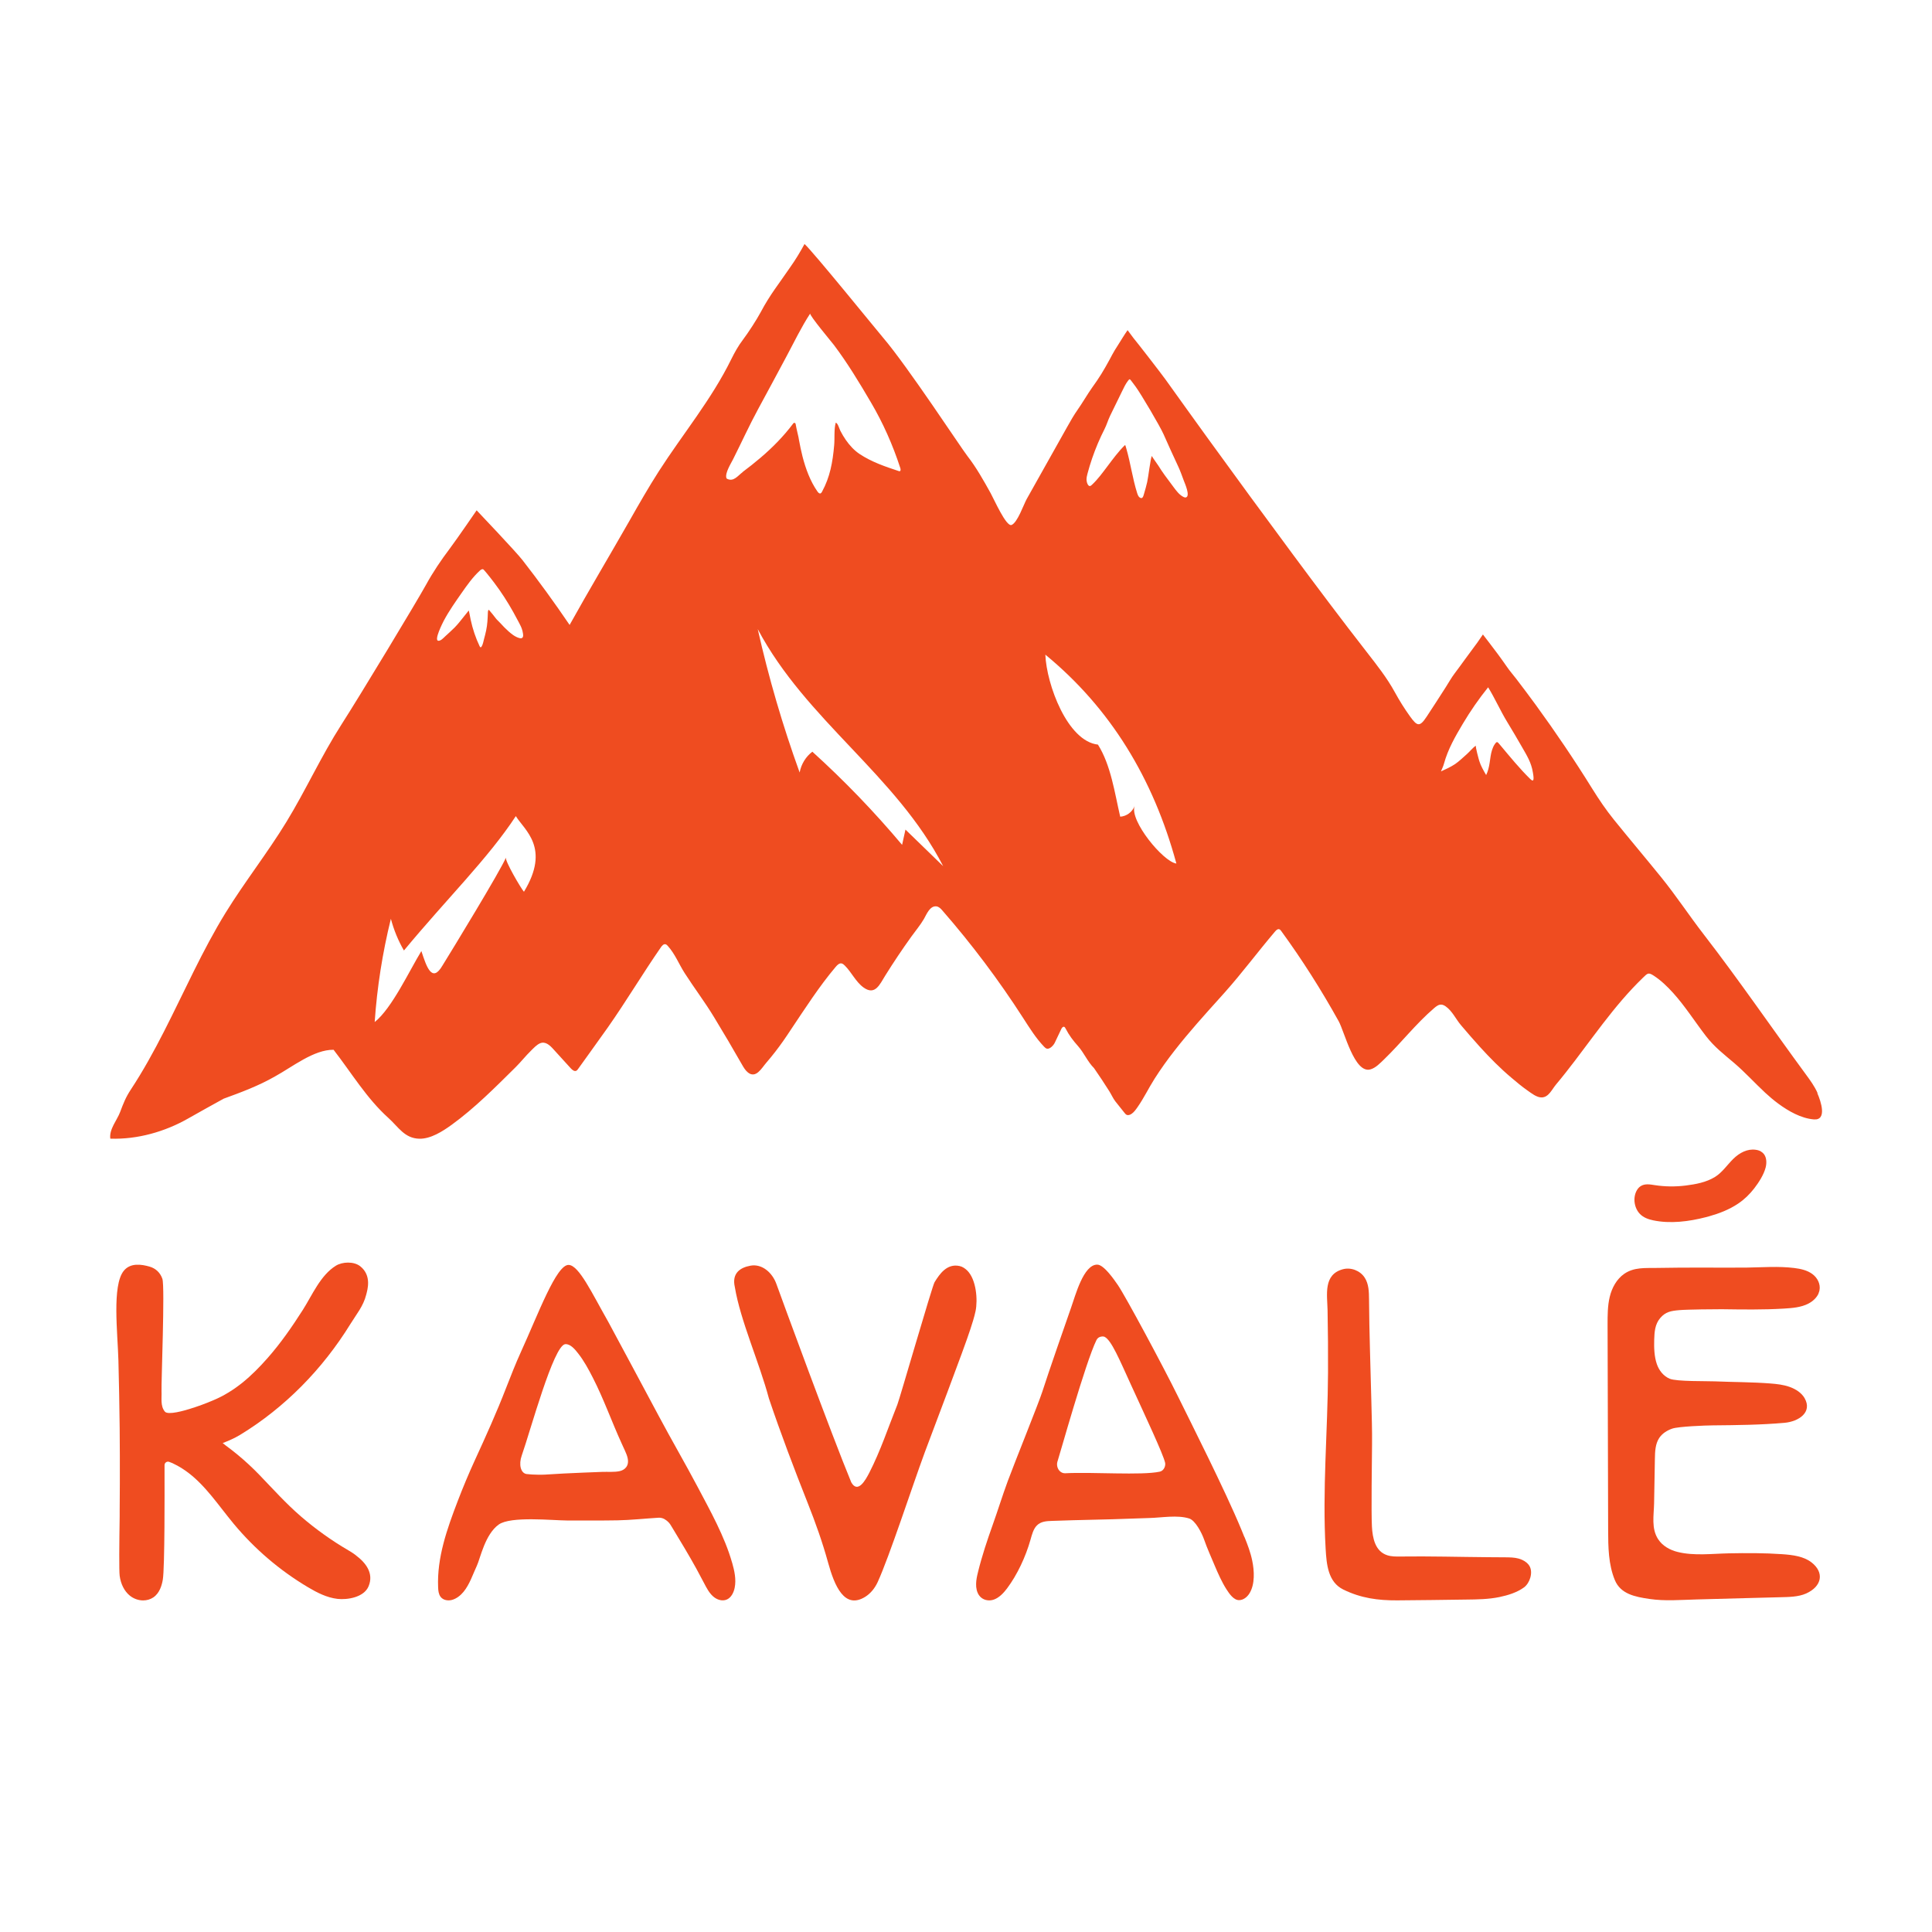
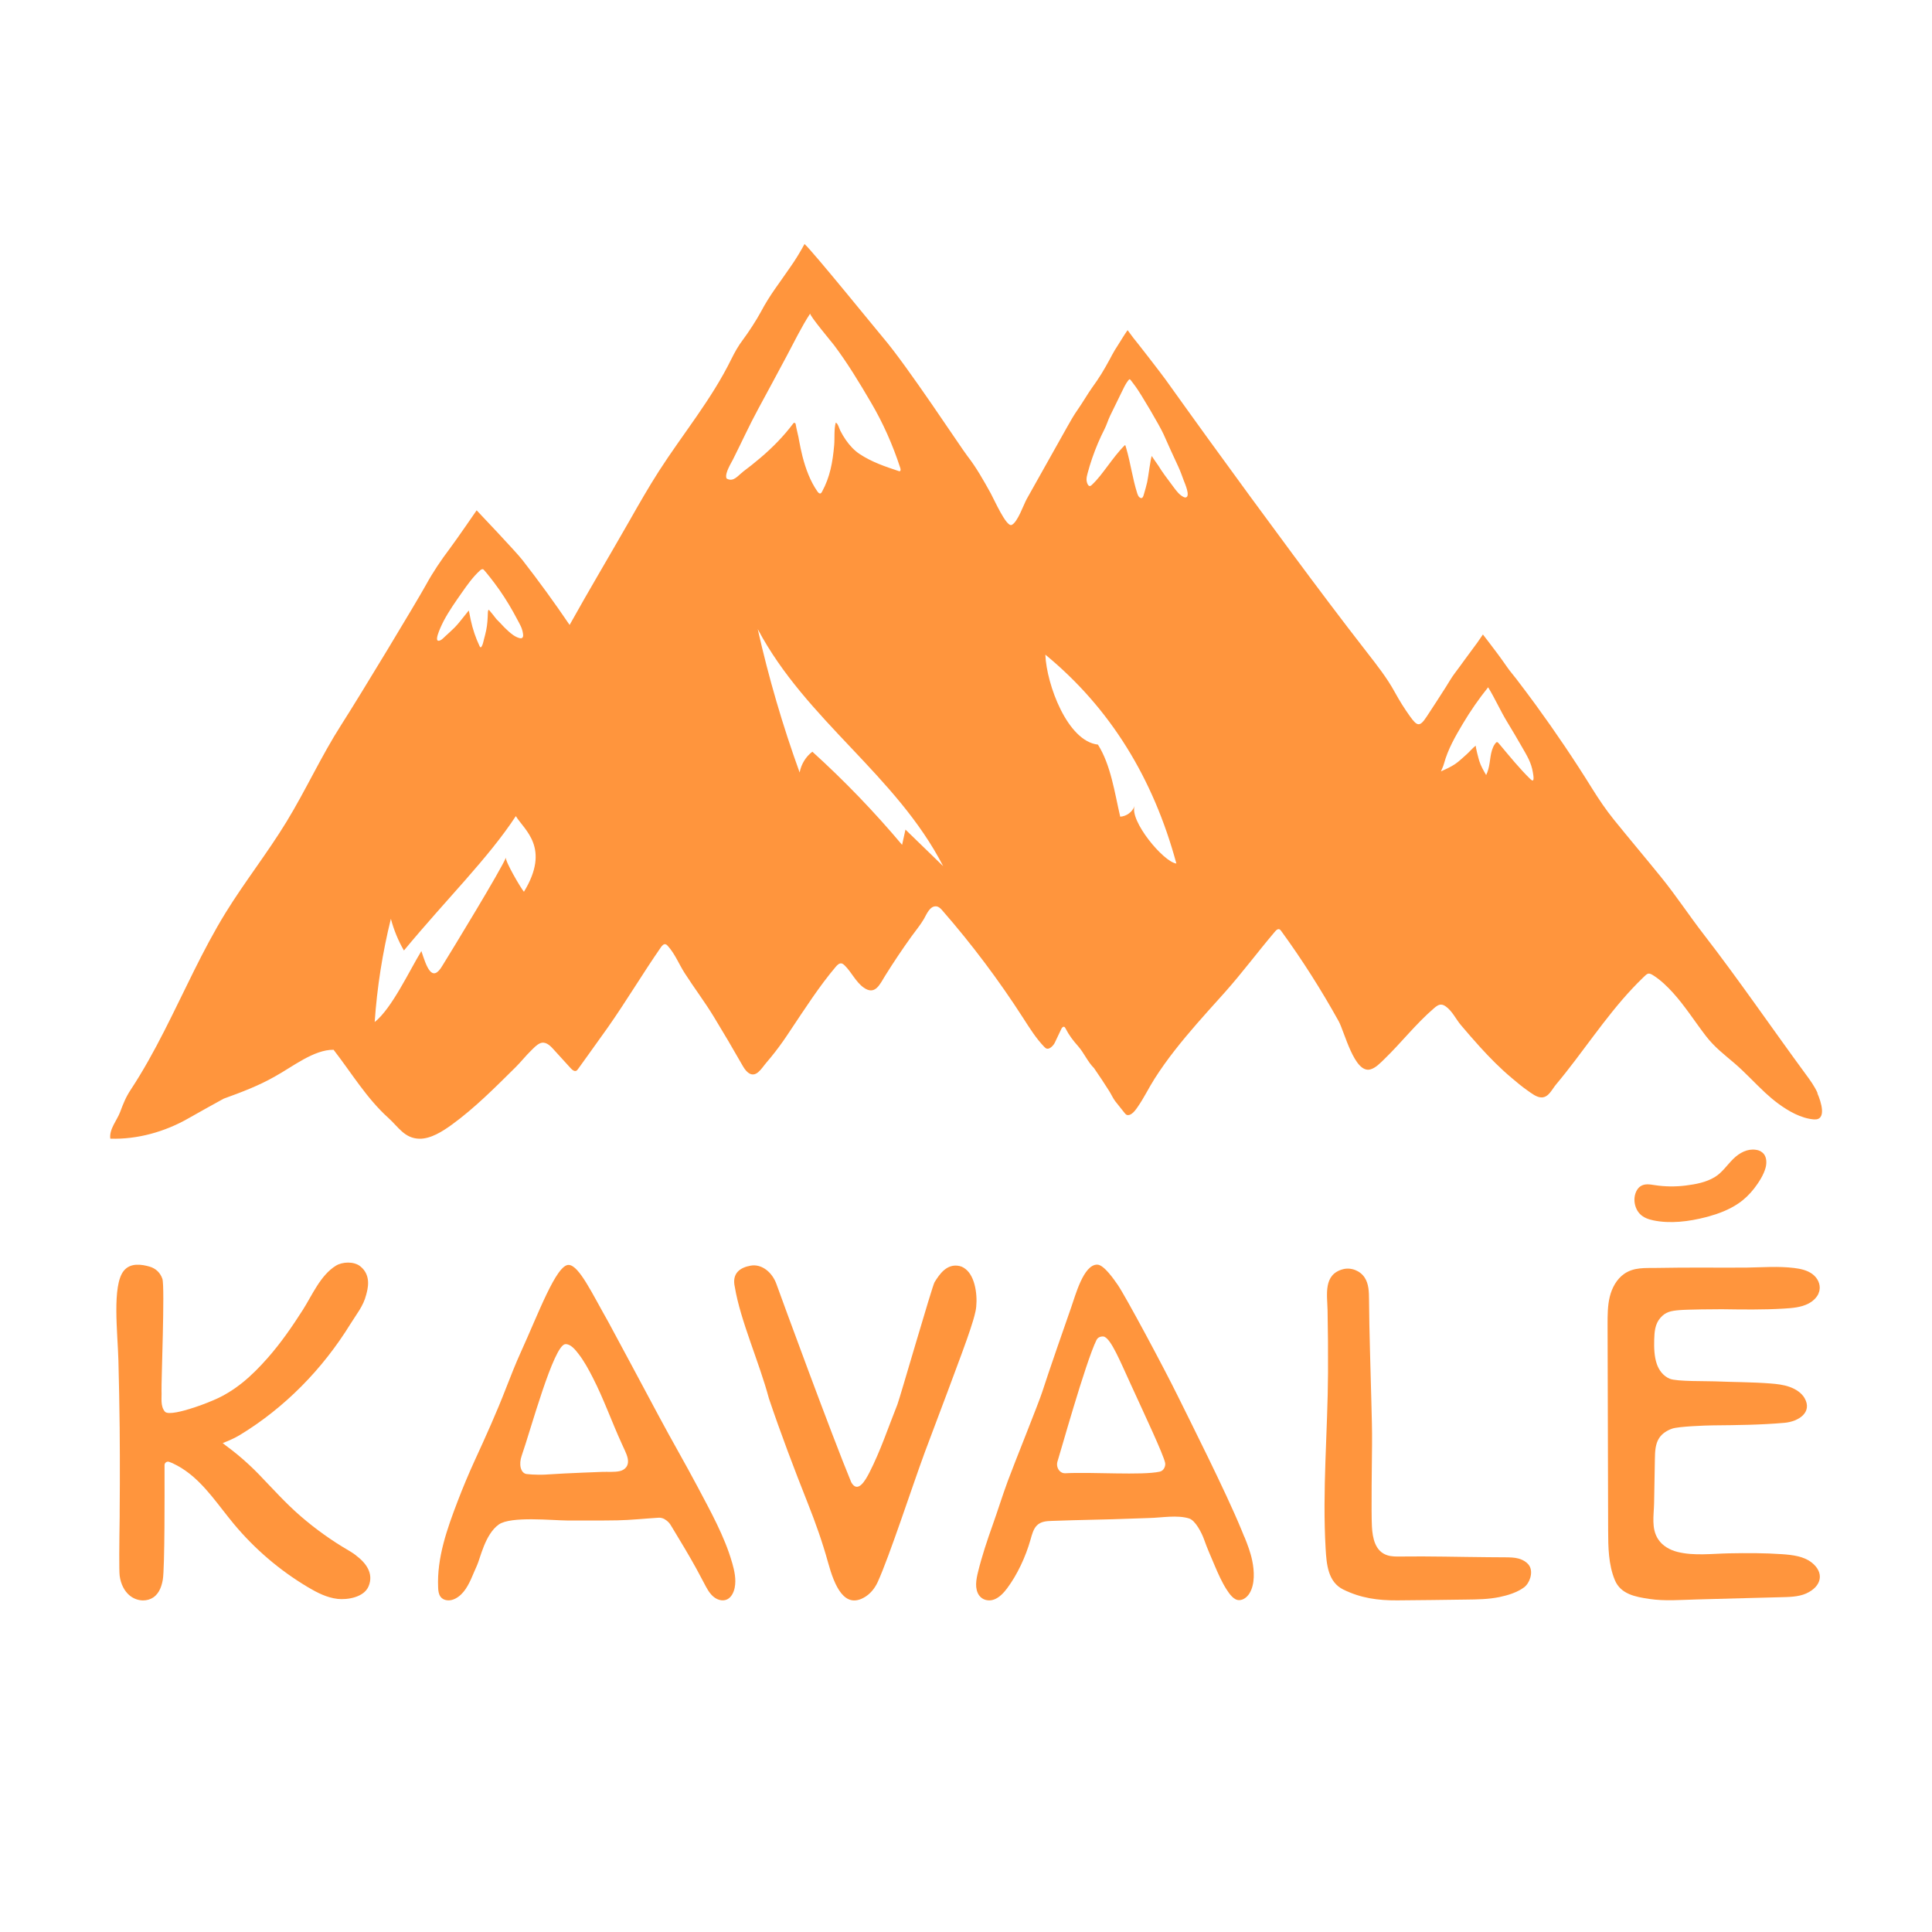
<svg xmlns="http://www.w3.org/2000/svg" id="Calque_1" data-name="Calque 1" viewBox="0 0 340.16 340.16">
  <defs>
    <style>
      .cls-1 {
-         fill: #ef4c20;
+         fill: #ff953d;
      }
    </style>
  </defs>
-   <path class="cls-1" d="M128.89,275.11c-1.29-4.56-3.85-9.13-6.03-13.26-2.21-4.18-4.66-8.38-6.88-12.55s-8.1-15.12-8.89-16.58c-2.85-5-5.13-9.92-6.95-10.01-2.17-.12-5.37,8.63-8.45,15.38-.87,1.91-1.79,4.24-2.56,6.22-1.68,4.35-3.6,8.6-5.54,12.82-1.08,2.36-2.08,4.75-3.01,7.18-1.86,4.86-3.67,9.94-3.44,15.19,.02,.57,.09,1.18,.42,1.63,.46,.62,1.31,.75,2.02,.56,.79-.22,1.48-.76,2.02-1.41,1.1-1.33,1.64-3.07,2.38-4.66,.58-1.24,1.41-5.47,3.83-7.2,2.12-1.51,9.42-.72,12.14-.71,2.92,0,5.85,.02,8.77-.03,2.28-.04,4.93-.32,7.21-.46,.85-.05,1.38,.45,1.63,.66,.38,.32,.6,.76,.87,1.2,1.3,2.14,2.97,4.91,4.18,7.12,.46,.84,.91,1.68,1.35,2.53,.44,.84,.88,1.7,1.57,2.32,.68,.62,1.67,.94,2.49,.55,.73-.35,1.16-1.2,1.33-2.04,.3-1.47-.04-3-.45-4.44Zm-18.49-17.03c-.03,.07-.07,.13-.11,.19-.27,.39-.71,.64-1.16,.74-.97,.22-2.11,.1-3.11,.14-1.11,.04-2.22,.08-3.34,.13-2.25,.09-4.5,.2-6.74,.35-.26,.02-2.06,.05-3.21-.1-1.06-.14-1.43-1.69-.87-3.26,1.51-4.27,5.61-19.47,7.67-19.61,.92-.06,1.74,.96,2.27,1.64,1.02,1.3,1.83,2.8,2.59,4.29,1.92,3.75,3.32,7.75,5.07,11.57,.19,.42,.39,.85,.58,1.27,.38,.84,.77,1.84,.36,2.66Z" />
+   <path class="cls-1" d="M128.89,275.11c-1.29-4.56-3.85-9.13-6.03-13.26-2.21-4.18-4.66-8.38-6.88-12.55-2.18-4.11-8.1-15.12-8.89-16.58-2.85-5-5.13-9.92-6.95-10.01-2.17-.12-5.37,8.63-8.45,15.38-.87,1.91-1.79,4.24-2.56,6.22-1.68,4.35-3.6,8.6-5.54,12.82-1.08,2.36-2.08,4.75-3.01,7.18-1.86,4.86-3.67,9.94-3.44,15.19,.02,.57,.09,1.18,.42,1.63,.46,.62,1.31,.75,2.02,.56,.79-.22,1.48-.76,2.02-1.41,1.1-1.33,1.64-3.07,2.38-4.66,.58-1.24,1.41-5.47,3.83-7.2,2.12-1.51,9.42-.72,12.14-.71,2.92,0,5.85,.02,8.77-.03,2.28-.04,4.93-.32,7.21-.46,.85-.05,1.38,.45,1.63,.66,.38,.32,.6,.76,.87,1.2,1.3,2.14,2.97,4.91,4.18,7.12,.46,.84,.91,1.68,1.35,2.53,.44,.84,.88,1.7,1.57,2.32s1.67,.94,2.49,.55c.73-.35,1.16-1.2,1.33-2.04,.3-1.47-.04-3-.45-4.44Zm-18.49-17.03c-.03,.07-.07,.13-.11,.19-.27,.39-.71,.64-1.16,.74-.97,.22-2.11,.1-3.11,.14-1.11,.04-2.22,.08-3.34,.13-2.25,.09-4.5,.2-6.74,.35-.26,.02-2.06,.05-3.21-.1-1.06-.14-1.43-1.69-.87-3.26,1.51-4.27,5.61-19.47,7.67-19.61,.92-.06,1.74,.96,2.27,1.64,1.02,1.3,1.83,2.8,2.59,4.29,1.92,3.75,3.32,7.75,5.07,11.57,.19,.42,.39,.85,.58,1.27,.38,.84,.77,1.84,.36,2.66Z" />
  <path class="cls-1" d="M171.76,230.85c-.23,1.1-.59,2.18-.91,3.17-1.06,3.34-6.87,18.54-8.03,21.69-2.25,6.11-6.22,18.32-8.29,22.84-.48,1.04-1.21,1.98-2.2,2.6-3.65,2.26-5.4-1.93-6.53-6.02-.98-3.56-2.21-7.02-3.56-10.42-2.46-6.21-4.76-12.27-6.86-18.49-1.7-6.38-5.02-13.69-6-19.61-.56-2.43,.92-3.44,2.77-3.77,2.02-.36,3.83,1.22,4.55,3.23,.9,2.51,9.73,26.6,13.18,34.92,1.16,2.04,2.5-.38,3.19-1.72,1.97-3.85,3.31-7.93,4.93-11.98,.4-1,6.13-20.86,6.54-21.53,.9-1.47,2.19-3.33,4.39-2.86,.53,.11,.99,.43,1.37,.8,1.59,1.58,1.88,5.14,1.46,7.16Z" />
-   <path class="cls-1" d="M219.1,270.59c.55,1.35,1.07,2.72,1.37,4.17,.38,1.81,.5,4.15-.46,5.74-.42,.7-1.1,1.22-1.83,1.23-.96,.02-1.73-1.11-2.25-1.92-.82-1.29-1.46-2.74-2.07-4.18-.62-1.49-1.31-2.99-1.84-4.52-.43-1.24-1.56-3.4-2.63-3.75-2.08-.67-4.88-.14-7.03-.09-2.17,.05-4.35,.17-6.52,.22-2.31,.05-4.62,.1-6.93,.17-1.24,.04-2.49,.08-3.73,.12-.92,.03-1.92,.09-2.62,.8-.62,.62-.87,1.61-1.13,2.53-.85,3-2.33,6.16-4.11,8.54-.64,.85-1.39,1.63-2.3,1.97s-2.03,.13-2.64-.74c-.39-.55-.54-1.3-.52-2.01,.01-.72,.17-1.42,.34-2.11,.68-2.77,1.63-5.62,2.58-8.28,.91-2.55,1.71-5.15,2.65-7.7,1.21-3.28,5.44-13.72,6.1-15.79,.92-2.9,4.34-12.76,5.08-14.84,.7-1.94,2.15-7.56,4.6-7.49,1.17,.03,2.96,2.66,3.6,3.58,1.34,1.95,8,14.35,10.63,19.7,2.01,4.09,8.33,16.59,11.12,23.37,.1,.24,.19,.47,.29,.71,.08,.19,.16,.38,.23,.57Zm-24.62-35.23c-.15-.07-1.05-.18-1.42,.56-1.92,3.86-6.6,20.66-6.84,21.29-.39,1.06,.32,2.23,1.34,2.18,4.77-.25,13.45,.41,16.64-.28,.76-.17,1.05-1.06,.94-1.56-.35-1.56-3.43-8.09-6.07-13.86-1.96-4.29-3.4-7.76-4.6-8.32Z" />
+   <path class="cls-1" d="M219.1,270.59c.55,1.35,1.07,2.72,1.37,4.17,.38,1.81,.5,4.15-.46,5.74-.42,.7-1.1,1.22-1.83,1.23-.96,.02-1.73-1.11-2.25-1.92-.82-1.29-1.46-2.74-2.07-4.18-.62-1.49-1.31-2.99-1.84-4.52-.43-1.24-1.56-3.4-2.63-3.75-2.08-.67-4.88-.14-7.03-.09-2.17,.05-4.35,.17-6.52,.22-2.31,.05-4.62,.1-6.93,.17-1.24,.04-2.49,.08-3.73,.12-.92,.03-1.92,.09-2.62,.8-.62,.62-.87,1.61-1.13,2.53-.85,3-2.33,6.16-4.11,8.54-.64,.85-1.39,1.63-2.3,1.97s-2.03,.13-2.64-.74c-.39-.55-.54-1.3-.52-2.01s.17-1.42,.34-2.11c.68-2.77,1.63-5.62,2.58-8.28,.91-2.55,1.71-5.15,2.65-7.7,1.21-3.28,5.44-13.72,6.1-15.79,.92-2.9,4.34-12.76,5.08-14.84,.7-1.94,2.15-7.56,4.6-7.49,1.17,.03,2.96,2.66,3.6,3.58,1.34,1.95,8,14.35,10.63,19.7,2.01,4.09,8.33,16.59,11.12,23.37,.1,.24,.19,.47,.29,.71,.08,.19,.16,.38,.23,.57Zm-24.62-35.23c-.15-.07-1.05-.18-1.42,.56-1.92,3.86-6.6,20.66-6.84,21.29-.39,1.06,.32,2.23,1.34,2.18,4.77-.25,13.45,.41,16.64-.28,.76-.17,1.05-1.06,.94-1.56-.35-1.56-3.43-8.09-6.07-13.86-1.96-4.29-3.4-7.76-4.6-8.32Z" />
  <path class="cls-1" d="M268.7,275.07c-.38-.31-.85-.53-1.33-.66-.77-.21-1.57-.21-2.36-.22-.99,0-1.99-.01-2.98-.02-5.15-.04-10.3-.19-15.44-.12-.78,.01-1.59,.02-2.33-.22-2.17-.69-2.6-3.08-2.71-5.05-.14-2.4,0-12.01,.02-14.42,.03-2.54-.06-5.09-.12-7.63-.14-5.99-.37-11.96-.41-17.95-.01-1.32-.04-2.73-.77-3.84-.8-1.23-2.42-1.85-3.83-1.47-3.48,.93-2.76,4.47-2.7,7.22,.07,3.66,.1,7.32,.08,10.98-.05,10.34-1.02,20.69-.42,31.02,.16,2.76,.42,5.86,3.12,7.18,3.09,1.51,6.07,1.92,9.5,1.9,4.05-.02,8.1-.09,12.15-.14,1.95-.02,3.92-.05,5.82-.44,1.53-.32,3.11-.81,4.33-1.7,1.03-.75,1.64-2.63,.97-3.77-.15-.25-.35-.47-.58-.66Z" />
  <path class="cls-1" d="M62.65,273.82c-.4-.3-.82-.57-1.23-.81-2.99-1.74-5.82-3.76-8.44-6.02s-4.89-4.8-7.29-7.29c-1.2-1.25-2.5-2.45-3.84-3.56-.67-.55-1.37-1.1-2.07-1.61-.07-.05-.3-.23-.57-.45,1-.4,2.03-.82,3.03-1.43,7.93-4.82,14.57-11.62,19.45-19.53,1.08-1.75,2.28-3.14,2.79-5.18,.21-.84,1.01-3.35-1.05-4.99-1.15-.91-3.17-.79-4.28-.11-2.74,1.69-4.17,5.18-5.84,7.8-1.88,2.95-3.88,5.84-6.2,8.47-2.78,3.15-5.74,5.85-9.65,7.47-1.41,.59-2.5,1-4.12,1.5-.78,.24-3.75,1.13-4.31,.46-.83-.99-.53-2.44-.59-3.54-.07-1.46,.62-18.43,.15-19.84-.37-1.08-1.17-1.85-2.28-2.16-1.35-.38-3.34-.73-4.53,.76-2.08,2.6-1.06,10.92-.93,15.82,.1,3.93,.18,7.92,.22,11.83,.03,3.25,.04,6.52,.03,9.72,0,1.62-.02,3.24-.03,4.86v1c-.07,4.67-.12,9.56,0,10.46,.2,1.48,.84,2.72,1.79,3.49,.68,.55,1.53,.84,2.34,.84,.65,0,1.28-.18,1.81-.54,1.12-.78,1.48-2.14,1.65-3.09,.37-2.04,.31-16.78,.31-17.7,0-.65,0-1.74,0-2.5,0-.41,.41-.7,.8-.57,.43,.14,.71,.28,1.26,.57,1.43,.74,2.84,1.81,4.21,3.2,1.41,1.42,2.67,3.04,3.9,4.62,.66,.84,1.31,1.68,1.99,2.5,3.71,4.46,8.11,8.22,13.1,11.19,1.57,.93,3.29,1.83,5.2,2.05,1.68,.19,4.65-.24,5.47-2.23,.95-2.29-.51-4.15-2.25-5.44Z" />
-   <path class="cls-1" d="M320.19,227.73c-.33,.75-1,1.38-1.79,1.79-1.31,.68-2.86,.79-4.34,.88-3.64,.22-7.28,.16-10.92,.11-.97-.01-6.12,.04-7.46,.16-1.51,.13-2.43,.3-3.36,1.38-.95,1.1-1.03,2.49-1.07,3.83-.04,1.38,0,2.95,.46,4.28,.37,1.08,1.13,2.11,2.27,2.59,1.22,.51,6.61,.4,7.96,.46,3.24,.14,6.49,.12,9.73,.37,1.17,.09,2.34,.22,3.43,.61s2.1,1.05,2.63,1.98c1.42,2.49-1.05,4.12-3.54,4.34-4.18,.37-8.39,.41-12.6,.45-1.31,.01-6.05,.19-7.16,.57-.9,.31-1.75,.84-2.28,1.62-.71,1.06-.76,2.41-.78,3.69-.05,2.61-.09,5.23-.14,7.84-.04,2.12-.53,4.44,.73,6.35,.77,1.17,2.08,1.89,3.43,2.22,2.86,.71,6.06,.3,8.98,.24,3.14-.06,6.29-.07,9.43,.15,1.83,.13,3.77,.37,5.15,1.45,2.28,1.77,1.85,4.21-.95,5.47-1.38,.62-3.12,.62-4.63,.66l-5.8,.15c-2.96,.08-5.92,.16-8.88,.24-2.77,.07-5.52,.32-8.29-.09-2.49-.37-5.06-.85-6.08-3.32-1.14-2.75-1.17-5.83-1.18-8.76-.03-12.08-.06-24.17-.1-36.25,0-1.63,0-3.28,.38-4.86s1.21-3.12,2.55-4.05c1.74-1.2,3.7-1,5.72-1.04,2.65-.05,5.31-.06,7.96-.06,2.62,0,5.25,.03,7.87,0,2.79-.04,5.59-.27,8.37,.07,1.14,.14,2.31,.4,3.2,1.06,.93,.68,1.47,1.8,1.26,2.87-.04,.18-.09,.36-.17,.53Z" />
+   <path class="cls-1" d="M320.19,227.73c-.33,.75-1,1.38-1.79,1.79-1.31,.68-2.86,.79-4.34,.88-3.64,.22-7.28,.16-10.92,.11-.97-.01-6.12,.04-7.46,.16-1.51,.13-2.43,.3-3.36,1.38-.95,1.1-1.03,2.49-1.07,3.83-.04,1.38,0,2.95,.46,4.28,.37,1.08,1.13,2.11,2.27,2.59,1.22,.51,6.61,.4,7.96,.46,3.24,.14,6.49,.12,9.73,.37,1.17,.09,2.34,.22,3.43,.61s2.1,1.05,2.63,1.98c1.42,2.49-1.05,4.12-3.54,4.34-4.18,.37-8.39,.41-12.6,.45-1.31,.01-6.05,.19-7.16,.57-.9,.31-1.75,.84-2.28,1.62-.71,1.06-.76,2.41-.78,3.69-.05,2.61-.09,5.23-.14,7.84-.04,2.12-.53,4.44,.73,6.35,.77,1.17,2.08,1.89,3.43,2.22,2.86,.71,6.06,.3,8.98,.24,3.14-.06,6.29-.07,9.43,.15,1.83,.13,3.77,.37,5.15,1.45,2.28,1.77,1.85,4.21-.95,5.47-1.38,.62-3.12,.62-4.63,.66-1.93,.05-3.87,.1-5.8,.15-2.96,.08-5.92,.16-8.88,.24-2.77,.07-5.52,.32-8.29-.09-2.49-.37-5.06-.85-6.08-3.32-1.14-2.75-1.17-5.83-1.18-8.76-.03-12.08-.06-24.17-.1-36.25,0-1.63,0-3.28,.38-4.86,.39-1.58,1.21-3.12,2.55-4.05,1.74-1.2,3.7-1,5.72-1.04,2.65-.05,5.31-.06,7.96-.06,2.62,0,5.25,.03,7.87,0,2.79-.04,5.59-.27,8.37,.07,1.14,.14,2.31,.4,3.2,1.06,.93,.68,1.47,1.8,1.26,2.87-.04,.18-.09,.36-.17,.53Z" />
  <path class="cls-1" d="M310.07,202.75c-.28-.17-.61-.27-.93-.31-1.46-.22-2.86,.51-3.98,1.61-1.07,1.06-1.94,2.39-3.21,3.17-1.55,.96-3.42,1.29-5.13,1.51-1.84,.23-3.68,.21-5.49-.07-.83-.13-1.73-.3-2.48,.19-.69,.45-1.05,1.39-1.08,2.26-.03,.99,.33,1.97,.96,2.62,.63,.65,1.49,.95,2.34,1.13,2.98,.63,6.28,.22,9.29-.56,.17-.05,.35-.09,.52-.14,1.79-.5,3.57-1.18,5.17-2.26,1.06-.71,2.01-1.63,2.82-2.68,.79-1.03,1.66-2.36,2-3.66,.21-.82,.17-1.76-.31-2.37-.14-.18-.32-.33-.51-.44Z" />
-   <path class="cls-1" d="M320.02,192.47c-.53-1.21-1.31-2.27-2.08-3.32-6.02-8.19-11.76-16.6-17.97-24.63-2.56-3.31-4.84-6.79-7.48-10.05-2.76-3.41-5.59-6.75-8.35-10.17-1.38-1.71-2.62-3.54-3.79-5.42-3.14-5.06-6.47-9.99-9.96-14.78-1.13-1.54-2.27-3.07-3.43-4.58-.54-.7-1.13-1.37-1.63-2.1-.52-.76-1.06-1.5-1.6-2.24-.74-1.01-2.64-3.47-2.64-3.47,0,0-.78,1.15-.96,1.4l-2.16,2.93c-.61,.83-1.2,1.67-1.83,2.49-.59,.77-1.08,1.66-1.61,2.49-1.1,1.73-2.22,3.45-3.35,5.17-1.21,1.83-1.65,1.71-2.91-.04-.98-1.36-1.88-2.8-2.69-4.28-1.39-2.55-3.2-4.82-4.96-7.09-4.41-5.66-8.72-11.41-13-17.18-5-6.74-9.95-13.51-14.88-20.31-2.49-3.45-4.98-6.9-7.45-10.36-.02-.02-.03-.04-.05-.07-.8-1.12-5.3-6.92-5.66-7.32-.09-.1-1.05-1.41-1.05-1.41-.62,.87-1.16,1.81-1.74,2.71-.17,.26-.34,.52-.5,.79-.33,.54-.62,1.11-.92,1.67-1.1,2.01-1.77,3.13-3.11,4.98-.7,.98-1.81,2.86-2.51,3.84-.68,.96-1.26,1.99-1.84,3.02-2.38,4.24-4.76,8.48-7.14,12.72-.54,.96-1.62,4.16-2.67,4.57-.94,.36-3.09-4.54-3.67-5.58-1.26-2.27-2.53-4.54-4.11-6.57-1.09-1.39-10.51-15.76-14.84-20.83-1.11-1.3-12.35-15.17-13.83-16.49-.77,1.43-1.63,2.84-2.57,4.16-2,2.94-3.47,4.69-5.15,7.85-.73,1.36-2.16,3.57-3.15,4.88-.79,1.04-1.43,2.19-2.02,3.38-3.48,7.1-8.52,13.14-12.76,19.74-1.82,2.84-3.5,5.78-5.17,8.72-3.49,6.12-7.12,12.19-10.54,18.34-2.65-3.9-5.42-7.72-8.31-11.43-1.12-1.45-8.06-8.75-8.06-8.75,0,0-3.42,4.99-4.76,6.78-1.51,2-2.92,4.09-4.14,6.31-1.64,2.98-11.56,19.42-14.93,24.67-3.52,5.49-6.25,11.51-9.65,17.08-3.35,5.49-7.33,10.53-10.71,16-4.1,6.66-7.27,13.9-10.84,20.89-1.8,3.53-3.71,7-5.87,10.28-.88,1.33-1.32,2.46-1.87,3.93-.54,1.45-1.95,3.01-1.73,4.69,4.74,.16,9.61-1.21,13.72-3.56,2.07-1.18,4.16-2.33,6.24-3.48,3.08-1.12,6.15-2.26,9.06-3.93,3.06-1.68,6.82-4.72,10.29-4.68,3.13,4.03,5.81,8.54,9.63,11.98,1.79,1.61,2.85,3.61,5.46,3.68,2,.05,4.1-1.29,5.7-2.45,4.07-2.95,7.66-6.58,11.26-10.14,.95-.94,1.77-2,2.73-2.93,.45-.44,1-1.05,1.6-1.29,.9-.37,1.68,.34,2.26,.98,1.04,1.15,2.09,2.3,3.13,3.44,.26,.28,.63,.59,.97,.42,.13-.06,.22-.19,.31-.31,.67-.94,1.35-1.87,2.02-2.81,1.07-1.48,2.14-2.97,3.19-4.46,3.26-4.64,6.16-9.52,9.39-14.18,.19-.27,.46-.58,.78-.51,.17,.03,.3,.17,.42,.3,1.28,1.42,1.95,3.19,2.96,4.77,1.68,2.62,3.56,5.09,5.17,7.75,1.68,2.76,3.32,5.54,4.92,8.35,.29,.51,.6,1.04,1.06,1.41,1.41,1.12,2.39-.75,3.23-1.72,1.07-1.24,2.07-2.53,3-3.86,.45-.64,.88-1.29,1.31-1.94,2.51-3.74,5-7.64,7.91-11.08,.28-.33,.64-.69,1.04-.6,.21,.04,.39,.21,.55,.36,1.2,1.18,1.93,2.88,3.32,3.88,2.04,1.46,2.85-.56,3.81-2.1,1.46-2.34,3-4.64,4.61-6.88,.73-1.02,1.57-2.01,2.2-3.09,.45-.78,1.05-2.36,2.2-2.22,.44,.05,.78,.41,1.07,.75,5.18,5.94,9.92,12.25,14.18,18.87,1.14,1.77,2.26,3.58,3.72,5.1,.15,.15,.31,.31,.52,.34,.54,.08,1.17-.65,1.36-1.07,.38-.8,.76-1.6,1.14-2.4,.1-.21,.28-.45,.5-.38,.12,.04,.18,.16,.24,.27,.66,1.27,1.3,2.1,2.22,3.14,1.05,1.19,1.67,2.74,2.8,3.86,.92,1.33,1.82,2.68,2.68,4.05,.38,.6,.65,1.25,1.08,1.81,.53,.68,1.08,1.35,1.62,2.03,.1,.12,.2,.25,.34,.32,.28,.15,.63,.02,.89-.16,.44-.3,.75-.75,1.06-1.19,1.13-1.62,1.93-3.32,2.99-4.99,1.1-1.73,2.3-3.4,3.57-5.02,2.49-3.19,5.21-6.2,7.92-9.21,.29-.32,.57-.64,.86-.96,3.08-3.45,5.84-7.18,8.87-10.74,.2-.24,.48-.49,.76-.38,.13,.05,.23,.18,.32,.3,3.68,5.05,7.05,10.36,10.11,15.87,1.04,1.88,2.77,9.24,5.57,8.5,.95-.25,1.77-1.14,2.45-1.79,3.03-2.93,5.58-6.25,8.8-9.01,.37-.32,.8-.65,1.28-.61,.28,.02,.53,.16,.76,.32,1.15,.81,1.78,2.24,2.67,3.29,1.11,1.3,2.22,2.6,3.37,3.86,1.74,1.91,3.56,3.76,5.54,5.42,.9,.76,1.81,1.53,2.77,2.2,.69,.48,1.67,1.29,2.57,1.25,1.21-.05,1.74-1.37,2.49-2.27,4.62-5.51,8.53-11.68,13.44-16.91,.6-.64,1.21-1.26,1.84-1.87,.84-.81,.96-1.02,1.94-.38,1.26,.82,2.39,1.91,3.41,3.04,2.11,2.34,3.82,5.05,5.75,7.56,1.54,2,3.19,3.23,5.05,4.82,1.89,1.62,3.58,3.49,5.41,5.19,.71,.66,1.48,1.31,2.29,1.91,1.82,1.34,4.02,2.59,6.26,2.78,2.37,.2,1.27-3.15,.62-4.62ZM78.14,109.28c.91-1.71,2.02-3.28,3.11-4.84,.99-1.42,2-2.85,3.24-3.98,.18-.16,.41-.32,.61-.21,.13,.08,1.04,1.21,1.26,1.5,.22,.27,.43,.55,.64,.83,1.24,1.64,2.37,3.39,3.39,5.22,.32,.58,.64,1.17,.95,1.76,.19,.37,.39,.73,.53,1.13,.1,.28,.17,.56,.21,.86,.03,.24,.08,.53-.1,.72-.13,.14-.33,.12-.5,.08-.41-.1-.78-.3-1.13-.54-.55-.38-1.05-.86-1.53-1.33-.31-.31-.61-.63-.91-.96-.19-.21-.43-.4-.6-.63-.38-.51-.78-.99-1.19-1.47-.02-.02-.04-.05-.07-.04-.02,0-.04,.02-.06,.04-.07,.11-.08,.26-.09,.4-.04,1.09-.08,2.13-.31,3.2-.11,.52-.24,1.03-.38,1.54-.09,.35-.16,.72-.3,1.05-.04,.09-.09,.18-.14,.26-.03,.04-.06,.08-.1,.09-.1,.04-.18-.08-.22-.17-.7-1.47-1.23-3.05-1.58-4.68-.02-.11-.32-1.65-.34-1.62-.32,.4-.64,.81-.97,1.21-.49,.62-.98,1.24-1.53,1.8-.54,.54-1.11,1.04-1.67,1.56-.31,.29-.73,.77-1.17,.76-.85-.03,.78-3.21,.94-3.52Zm14.11,47.73c-.51-.56-3.39-5.47-3.17-6.02-.86,2.14-9.65,16.56-11.17,19-1.86,3.2-2.83,.17-3.72-2.54-2.07,3.37-5.19,10.1-8.22,12.5,.42-6.14,1.38-12.23,2.85-18.18,.52,1.96,1.29,3.85,2.3,5.58,7.57-9.14,14.81-16.2,19.7-23.66,1.52,2.49,6.14,5.57,1.43,13.32Zm38.52-73.9c-.85,.64-1.58,1.73-2.69,1.22-.08-.03-.16-.08-.19-.18-.27-.86,.83-2.59,1.17-3.27,1.49-2.96,2.86-5.98,4.43-8.87,1.68-3.09,3.34-6.19,5-9.29,1.34-2.5,2.62-5.18,4.16-7.52-.19,.29,3.84,5.1,4.19,5.56,2.39,3.18,4.47,6.62,6.52,10.12,2.1,3.57,3.83,7.45,5.15,11.52,.06,.19,.1,.48-.06,.55-.07,.03-.14,.01-.21-.01-2.35-.78-4.75-1.58-6.9-3.01-.93-.62-1.74-1.49-2.42-2.47-.36-.52-.69-1.07-.98-1.65-.2-.4-.4-1.26-.79-1.4-.33,1.1-.17,2.77-.28,3.98-.26,3-.74,5.62-2.13,8.17-.07,.13-.15,.26-.27,.31-.21,.08-.41-.14-.55-.34-1.25-1.79-2.06-3.96-2.63-6.18-.24-.95-.44-1.92-.62-2.9-.03-.15-.06-.3-.08-.46-.04-.25-.37-1.51-.5-2.31-.04-.24-.28-.31-.42-.13-1.71,2.28-3.67,4.26-5.75,6.03-1.03,.88-2.08,1.71-3.15,2.51Zm28.65,62.96c-.2,.89-.39,1.79-.59,2.68-4.91-5.84-10.19-11.32-15.8-16.4-1.15,.86-1.97,2.2-2.24,3.66-2.98-8.23-5.45-16.67-7.38-25.25,8.55,16.12,24.36,25.66,32.65,41.74-2.21-2.15-4.42-4.29-6.64-6.44Zm40.35-4.17c-.39,1.06-1.43,1.83-2.54,1.89-.98-4.22-1.64-9.07-3.92-12.69-5.37-.59-9.05-10.59-9.26-15.84,11.44,9.41,19,21.76,23.07,36.78-2.3-.28-8.29-7.57-7.35-10.13Zm9.02-54.32c-.14,.03-.28-.02-.41-.08-.73-.36-1.26-1.07-1.77-1.76-.52-.7-1.03-1.39-1.55-2.09-.4-.54-.75-1.09-1.11-1.66-.1-.16-1.18-1.66-1.15-1.71-.22,.31-.63,3.8-.82,4.6-.16,.68-.34,1.35-.54,2.01-.12,.39-.24,1.08-.78,.7-.23-.16-.34-.47-.44-.76-.82-2.58-1.16-5.28-1.92-7.88-.05-.16-.09-.31-.14-.47-.01-.04-.04-.1-.08-.1-.03,0-.05,.02-.07,.04-1.11,1.1-2.05,2.38-3,3.64-.88,1.16-1.7,2.31-2.75,3.29-.08,.08-.17,.16-.27,.2-.44,.19-.68-.71-.69-1.05-.01-.39,.08-.77,.18-1.14,.48-1.81,1.09-3.57,1.81-5.28,.36-.85,.75-1.69,1.17-2.51,.39-.76,.62-1.59,.99-2.36,.7-1.43,1.4-2.87,2.1-4.3,.31-.64,.62-1.3,1.04-1.85,.3-.4,.32-.35,.62,.03,.25,.32,.49,.65,.74,.99,.93,1.27,4.26,6.9,4.92,8.39,.83,1.89,1.69,3.76,2.56,5.63,.39,.83,.7,1.72,1.02,2.58,.17,.45,1.17,2.69,.34,2.9Zm60.7,49.64c-1.94-1.89-3.67-4.03-5.45-6.15-.39-.46-.47-.6-.85-.06-.22,.31-.37,.66-.49,1.03-.24,.74-.31,1.53-.43,2.3-.12,.75-.29,1.48-.61,2.12-.45-.78-.94-1.6-1.21-2.48-.08-.25-.73-2.61-.59-2.7-.59,.39-1.07,1.04-1.62,1.52-.67,.58-1.33,1.24-2.05,1.73-.78,.52-1.66,.91-2.49,1.29,.19-.45,.41-.9,.54-1.38,.69-2.53,2-4.8,3.29-6.97,1.34-2.26,2.86-4.45,4.48-6.46,1.21,1.97,2.15,4.12,3.35,6.09,.89,1.46,1.76,2.94,2.62,4.44,.84,1.47,1.63,2.7,1.91,4.47,.06,.4,.38,1.96-.38,1.21Z" />
+   <path class="cls-1" d="M320.02,192.47c-.53-1.21-1.31-2.27-2.08-3.32-6.02-8.19-11.76-16.6-17.97-24.63-2.56-3.31-4.84-6.79-7.48-10.05-2.76-3.41-5.59-6.75-8.35-10.17-1.38-1.71-2.62-3.54-3.79-5.42-3.14-5.06-6.47-9.99-9.96-14.78-1.13-1.54-2.27-3.07-3.43-4.58-.54-.7-1.13-1.37-1.63-2.1-.52-.76-1.06-1.5-1.6-2.24-.74-1.01-2.64-3.47-2.64-3.47,0,0-.78,1.15-.96,1.4-.72,.98-1.44,1.96-2.16,2.93-.61,.83-1.2,1.67-1.83,2.49-.59,.77-1.08,1.66-1.61,2.49-1.1,1.73-2.22,3.45-3.35,5.17-1.21,1.83-1.65,1.71-2.91-.04-.98-1.36-1.88-2.8-2.69-4.28-1.39-2.55-3.2-4.82-4.96-7.09-4.41-5.66-8.72-11.41-13-17.18-5-6.74-9.95-13.51-14.88-20.31-2.49-3.45-4.98-6.9-7.45-10.36-.02-.02-.03-.04-.05-.07-.8-1.12-5.3-6.92-5.66-7.32-.09-.1-1.05-1.41-1.05-1.41-.62,.87-1.16,1.81-1.74,2.71-.17,.26-.34,.52-.5,.79-.33,.54-.62,1.11-.92,1.67-1.1,2.01-1.77,3.13-3.11,4.98-.7,.98-1.81,2.86-2.51,3.84-.68,.96-1.26,1.99-1.84,3.02-2.38,4.24-4.76,8.48-7.14,12.72-.54,.96-1.62,4.16-2.67,4.57-.94,.36-3.09-4.54-3.67-5.58-1.26-2.27-2.53-4.54-4.11-6.57-1.09-1.39-10.51-15.76-14.84-20.83-1.11-1.3-12.35-15.17-13.83-16.49-.77,1.43-1.63,2.84-2.57,4.16-2,2.94-3.47,4.69-5.15,7.85-.73,1.36-2.16,3.57-3.15,4.88-.79,1.04-1.43,2.19-2.02,3.38-3.48,7.1-8.52,13.14-12.76,19.74-1.82,2.84-3.5,5.78-5.17,8.72-3.49,6.12-7.12,12.19-10.54,18.34-2.65-3.9-5.42-7.72-8.31-11.43-1.12-1.45-8.06-8.75-8.06-8.75,0,0-3.42,4.99-4.76,6.78-1.51,2-2.92,4.09-4.14,6.31-1.64,2.98-11.56,19.42-14.93,24.67-3.52,5.49-6.25,11.51-9.65,17.08-3.35,5.49-7.33,10.53-10.71,16-4.1,6.66-7.27,13.9-10.84,20.89-1.8,3.53-3.71,7-5.87,10.28-.88,1.33-1.32,2.46-1.87,3.93-.54,1.45-1.95,3.01-1.73,4.69,4.74,.16,9.61-1.21,13.72-3.56,2.07-1.18,4.16-2.33,6.24-3.48,3.08-1.12,6.15-2.26,9.06-3.93,3.06-1.68,6.82-4.72,10.29-4.68,3.13,4.03,5.81,8.54,9.63,11.98,1.79,1.61,2.85,3.61,5.46,3.68,2,.05,4.1-1.29,5.7-2.45,4.07-2.95,7.66-6.58,11.26-10.14,.95-.94,1.77-2,2.73-2.93,.45-.44,1-1.05,1.6-1.29,.9-.37,1.68,.34,2.26,.98,1.04,1.15,2.09,2.3,3.13,3.44,.26,.28,.63,.59,.97,.42,.13-.06,.22-.19,.31-.31,.67-.94,1.35-1.87,2.02-2.81,1.07-1.48,2.14-2.97,3.19-4.46,3.26-4.64,6.16-9.52,9.39-14.18,.19-.27,.46-.58,.78-.51,.17,.03,.3,.17,.42,.3,1.28,1.42,1.95,3.19,2.96,4.77,1.68,2.62,3.56,5.09,5.17,7.75,1.68,2.76,3.32,5.54,4.92,8.35,.29,.51,.6,1.04,1.06,1.41,1.41,1.12,2.39-.75,3.23-1.72,1.07-1.24,2.07-2.53,3-3.86,.45-.64,.88-1.29,1.31-1.94,2.51-3.74,5-7.64,7.91-11.08,.28-.33,.64-.69,1.04-.6,.21,.04,.39,.21,.55,.36,1.2,1.18,1.93,2.88,3.32,3.88,2.04,1.46,2.85-.56,3.81-2.1,1.46-2.34,3-4.64,4.61-6.88,.73-1.02,1.57-2.01,2.2-3.09,.45-.78,1.05-2.36,2.2-2.22,.44,.05,.78,.41,1.07,.75,5.18,5.94,9.92,12.25,14.18,18.87,1.14,1.77,2.26,3.58,3.72,5.1,.15,.15,.31,.31,.52,.34,.54,.08,1.17-.65,1.36-1.07,.38-.8,.76-1.6,1.14-2.4,.1-.21,.28-.45,.5-.38,.12,.04,.18,.16,.24,.27,.66,1.27,1.3,2.1,2.22,3.14,1.05,1.19,1.67,2.74,2.8,3.86,.92,1.33,1.82,2.68,2.68,4.05,.38,.6,.65,1.25,1.08,1.81,.53,.68,1.08,1.35,1.62,2.03,.1,.12,.2,.25,.34,.32,.28,.15,.63,.02,.89-.16,.44-.3,.75-.75,1.06-1.19,1.13-1.62,1.93-3.32,2.99-4.99,1.1-1.73,2.3-3.4,3.57-5.02,2.49-3.19,5.21-6.2,7.92-9.21,.29-.32,.57-.64,.86-.96,3.08-3.45,5.84-7.18,8.87-10.74,.2-.24,.48-.49,.76-.38,.13,.05,.23,.18,.32,.3,3.68,5.05,7.05,10.36,10.11,15.87,1.04,1.88,2.77,9.24,5.57,8.5,.95-.25,1.77-1.14,2.45-1.79,3.03-2.93,5.58-6.25,8.8-9.01,.37-.32,.8-.65,1.28-.61,.28,.02,.53,.16,.76,.32,1.15,.81,1.78,2.24,2.67,3.29,1.11,1.3,2.22,2.6,3.37,3.86,1.74,1.91,3.56,3.76,5.54,5.42,.9,.76,1.81,1.53,2.77,2.2,.69,.48,1.67,1.29,2.57,1.25,1.21-.05,1.74-1.37,2.49-2.27,4.62-5.51,8.53-11.68,13.44-16.91,.6-.64,1.21-1.26,1.84-1.87,.84-.81,.96-1.02,1.94-.38,1.26,.82,2.39,1.91,3.41,3.04,2.11,2.34,3.82,5.05,5.75,7.56,1.54,2,3.19,3.23,5.05,4.82,1.89,1.62,3.58,3.49,5.41,5.19,.71,.66,1.48,1.31,2.29,1.91,1.82,1.34,4.02,2.59,6.26,2.78,2.37,.2,1.27-3.15,.62-4.62ZM78.14,109.28c.91-1.71,2.02-3.28,3.11-4.84,.99-1.42,2-2.85,3.24-3.98,.18-.16,.41-.32,.61-.21,.13,.08,1.04,1.21,1.26,1.5,.22,.27,.43,.55,.64,.83,1.24,1.64,2.37,3.39,3.39,5.22,.32,.58,.64,1.17,.95,1.76,.19,.37,.39,.73,.53,1.13,.1,.28,.17,.56,.21,.86,.03,.24,.08,.53-.1,.72-.13,.14-.33,.12-.5,.08-.41-.1-.78-.3-1.13-.54-.55-.38-1.05-.86-1.53-1.33-.31-.31-.61-.63-.91-.96-.19-.21-.43-.4-.6-.63-.38-.51-.78-.99-1.19-1.47-.02-.02-.04-.05-.07-.04-.02,0-.04,.02-.06,.04-.07,.11-.08,.26-.09,.4-.04,1.09-.08,2.13-.31,3.2-.11,.52-.24,1.03-.38,1.54-.09,.35-.16,.72-.3,1.05-.04,.09-.09,.18-.14,.26-.03,.04-.06,.08-.1,.09-.1,.04-.18-.08-.22-.17-.7-1.47-1.23-3.05-1.58-4.68-.02-.11-.32-1.65-.34-1.62-.32,.4-.64,.81-.97,1.21-.49,.62-.98,1.24-1.53,1.8-.54,.54-1.11,1.04-1.67,1.56-.31,.29-.73,.77-1.17,.76-.85-.03,.78-3.21,.94-3.52Zm14.11,47.73c-.51-.56-3.39-5.47-3.17-6.02-.86,2.14-9.65,16.56-11.17,19-1.86,3.2-2.83,.17-3.72-2.54-2.07,3.37-5.19,10.1-8.22,12.5,.42-6.14,1.38-12.23,2.85-18.18,.52,1.96,1.29,3.85,2.3,5.58,7.57-9.14,14.81-16.2,19.7-23.66,1.52,2.49,6.14,5.57,1.43,13.32Zm38.52-73.9c-.85,.64-1.58,1.73-2.69,1.22-.08-.03-.16-.08-.19-.18-.27-.86,.83-2.59,1.17-3.27,1.49-2.96,2.86-5.98,4.43-8.87,1.68-3.09,3.34-6.19,5-9.29,1.34-2.5,2.62-5.18,4.16-7.52-.19,.29,3.84,5.1,4.19,5.56,2.39,3.18,4.47,6.62,6.52,10.12,2.1,3.57,3.83,7.45,5.15,11.52,.06,.19,.1,.48-.06,.55-.07,.03-.14,.01-.21-.01-2.35-.78-4.75-1.58-6.9-3.01-.93-.62-1.74-1.49-2.42-2.47-.36-.52-.69-1.07-.98-1.65-.2-.4-.4-1.26-.79-1.4-.33,1.1-.17,2.77-.28,3.98-.26,3-.74,5.62-2.13,8.17-.07,.13-.15,.26-.27,.31-.21,.08-.41-.14-.55-.34-1.25-1.79-2.06-3.96-2.63-6.18-.24-.95-.44-1.92-.62-2.9-.03-.15-.06-.3-.08-.46-.04-.25-.37-1.51-.5-2.31-.04-.24-.28-.31-.42-.13-1.71,2.28-3.67,4.26-5.75,6.03-1.03,.88-2.08,1.71-3.15,2.51Zm28.65,62.96c-.2,.89-.39,1.79-.59,2.68-4.91-5.84-10.19-11.32-15.8-16.4-1.15,.86-1.97,2.2-2.24,3.66-2.98-8.23-5.45-16.67-7.38-25.25,8.55,16.12,24.36,25.66,32.65,41.74-2.21-2.15-4.42-4.29-6.64-6.44Zm40.35-4.17c-.39,1.06-1.43,1.83-2.54,1.89-.98-4.22-1.64-9.07-3.92-12.69-5.37-.59-9.05-10.59-9.26-15.84,11.44,9.41,19,21.76,23.07,36.78-2.3-.28-8.29-7.57-7.35-10.13Zm9.02-54.32c-.14,.03-.28-.02-.41-.08-.73-.36-1.26-1.07-1.77-1.76-.52-.7-1.03-1.39-1.55-2.09-.4-.54-.75-1.09-1.11-1.66-.1-.16-1.18-1.66-1.15-1.71-.22,.31-.63,3.8-.82,4.6-.16,.68-.34,1.35-.54,2.01-.12,.39-.24,1.08-.78,.7-.23-.16-.34-.47-.44-.76-.82-2.58-1.16-5.28-1.92-7.88-.05-.16-.09-.31-.14-.47-.01-.04-.04-.1-.08-.1-.03,0-.05,.02-.07,.04-1.11,1.1-2.05,2.38-3,3.64-.88,1.16-1.7,2.31-2.75,3.29-.08,.08-.17,.16-.27,.2-.44,.19-.68-.71-.69-1.05-.01-.39,.08-.77,.18-1.14,.48-1.81,1.09-3.57,1.81-5.28,.36-.85,.75-1.69,1.17-2.51,.39-.76,.62-1.59,.99-2.36,.7-1.43,1.4-2.87,2.1-4.3,.31-.64,.62-1.3,1.04-1.85,.3-.4,.32-.35,.62,.03,.25,.32,.49,.65,.74,.99,.93,1.27,4.26,6.9,4.92,8.39,.83,1.89,1.69,3.76,2.56,5.63,.39,.83,.7,1.72,1.02,2.58,.17,.45,1.17,2.69,.34,2.9Zm60.7,49.64c-1.94-1.89-3.67-4.03-5.45-6.15-.39-.46-.47-.6-.85-.06-.22,.31-.37,.66-.49,1.03-.24,.74-.31,1.53-.43,2.3-.12,.75-.29,1.48-.61,2.12-.45-.78-.94-1.6-1.21-2.48-.08-.25-.73-2.61-.59-2.7-.59,.39-1.07,1.04-1.62,1.52-.67,.58-1.33,1.24-2.05,1.73-.78,.52-1.66,.91-2.49,1.29,.19-.45,.41-.9,.54-1.38,.69-2.53,2-4.8,3.29-6.97,1.34-2.26,2.86-4.45,4.48-6.46,1.21,1.97,2.15,4.12,3.35,6.09,.89,1.46,1.76,2.94,2.62,4.44,.84,1.47,1.63,2.7,1.91,4.47,.06,.4,.38,1.96-.38,1.21Z" />
</svg>
